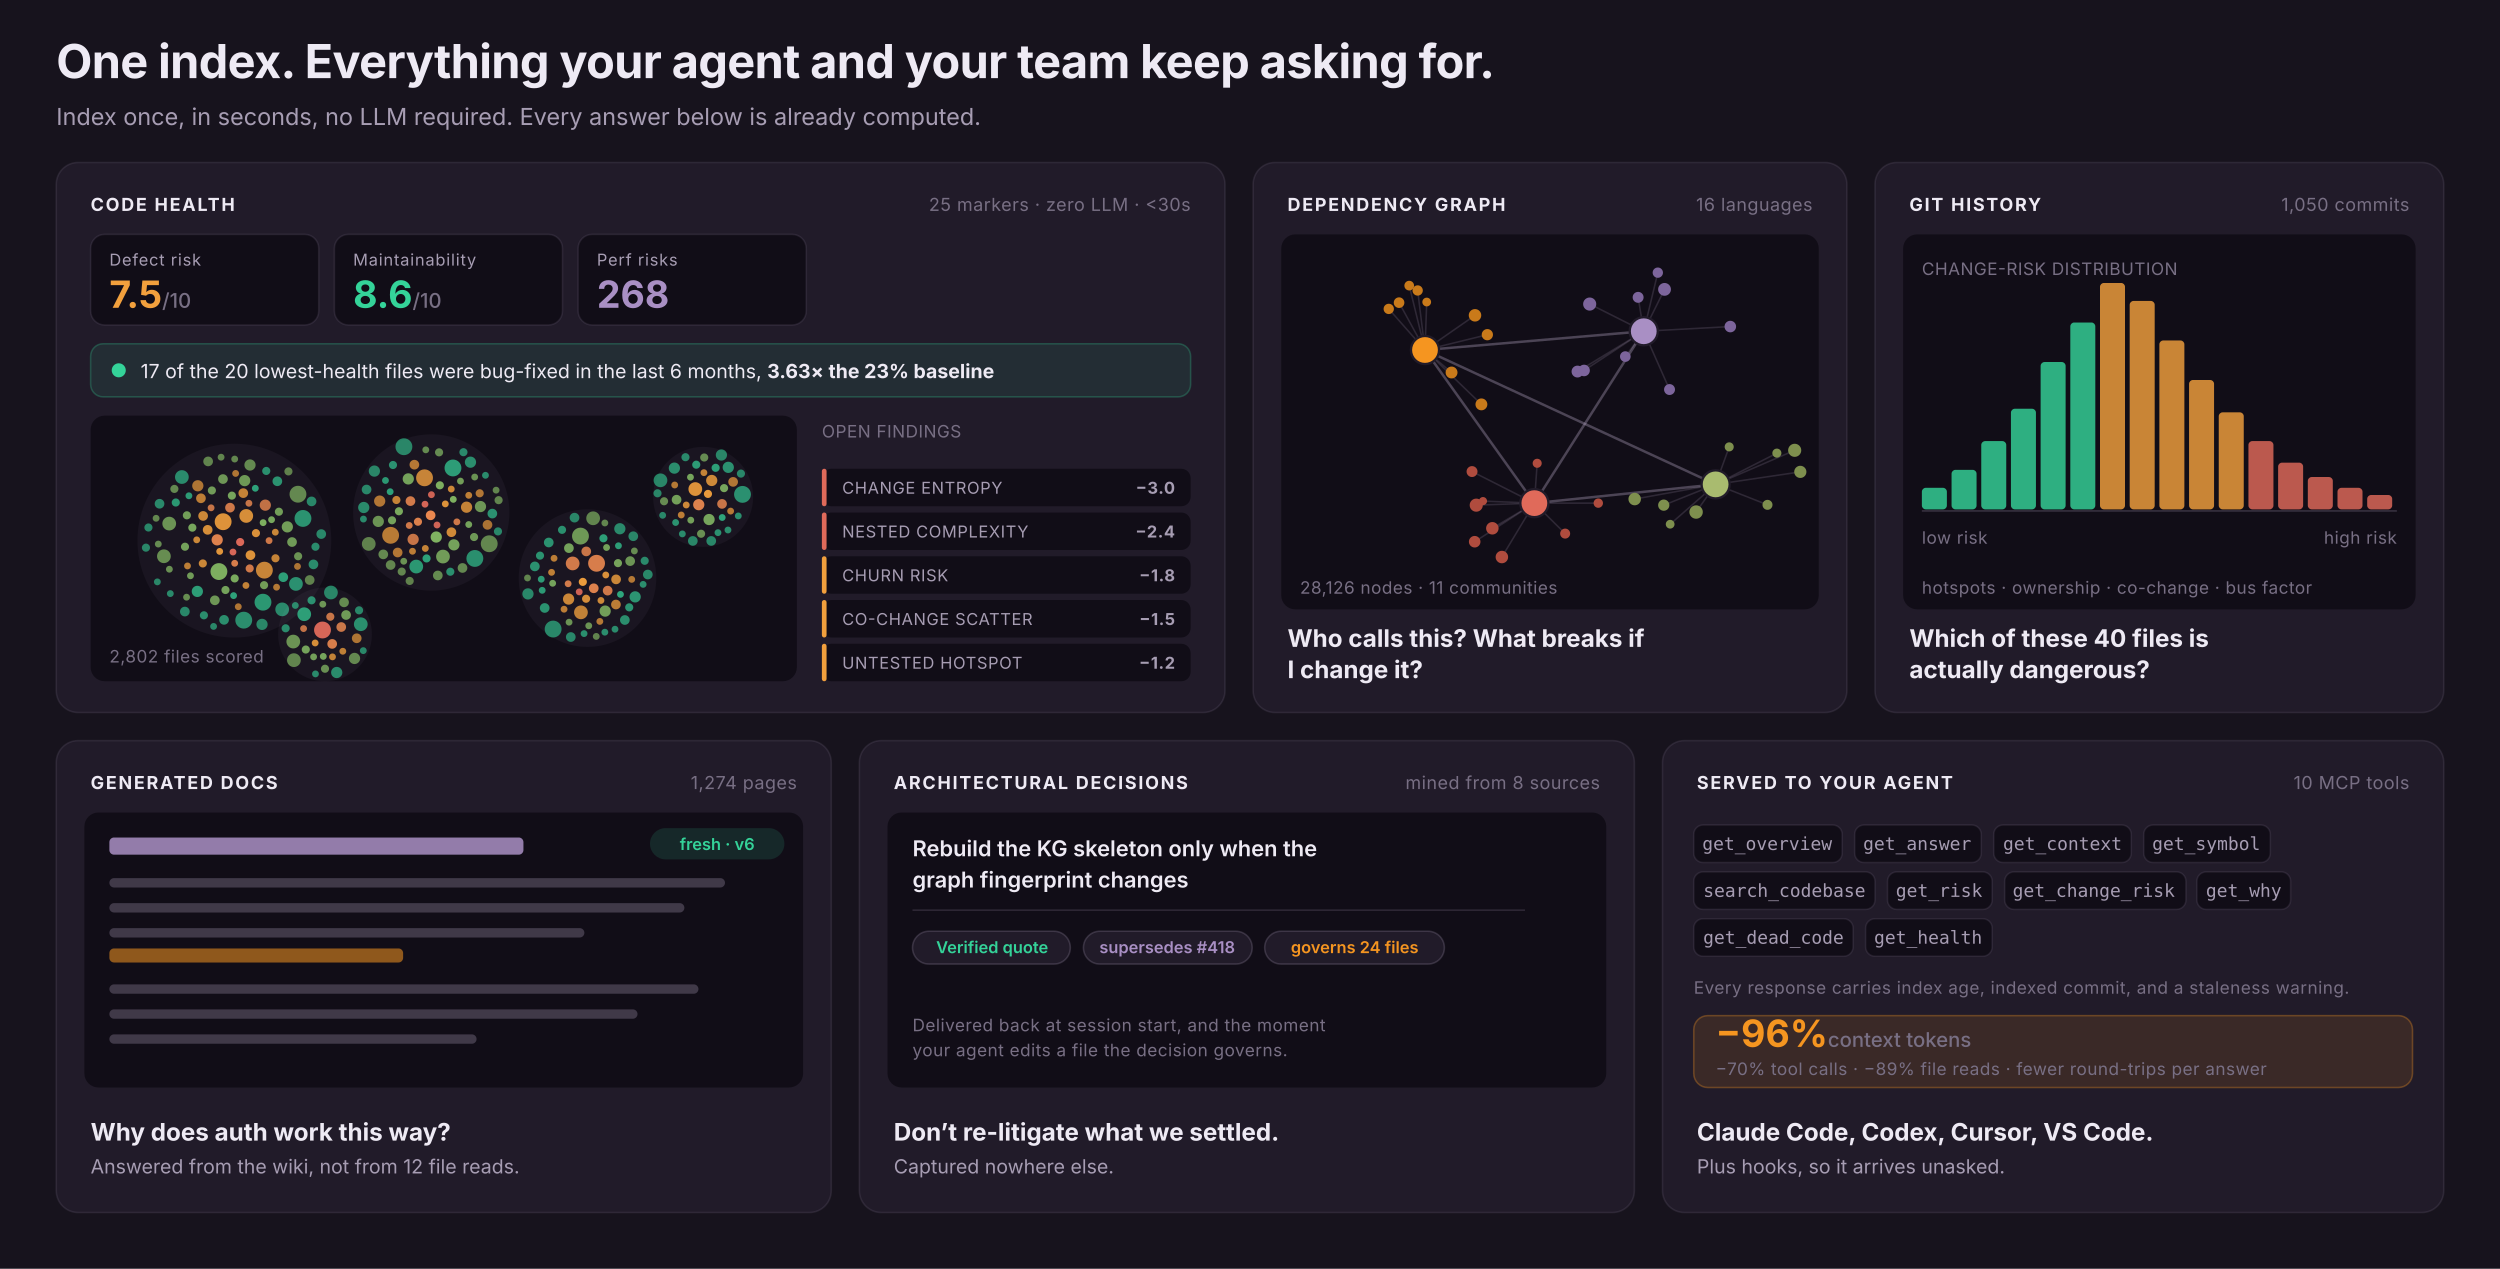
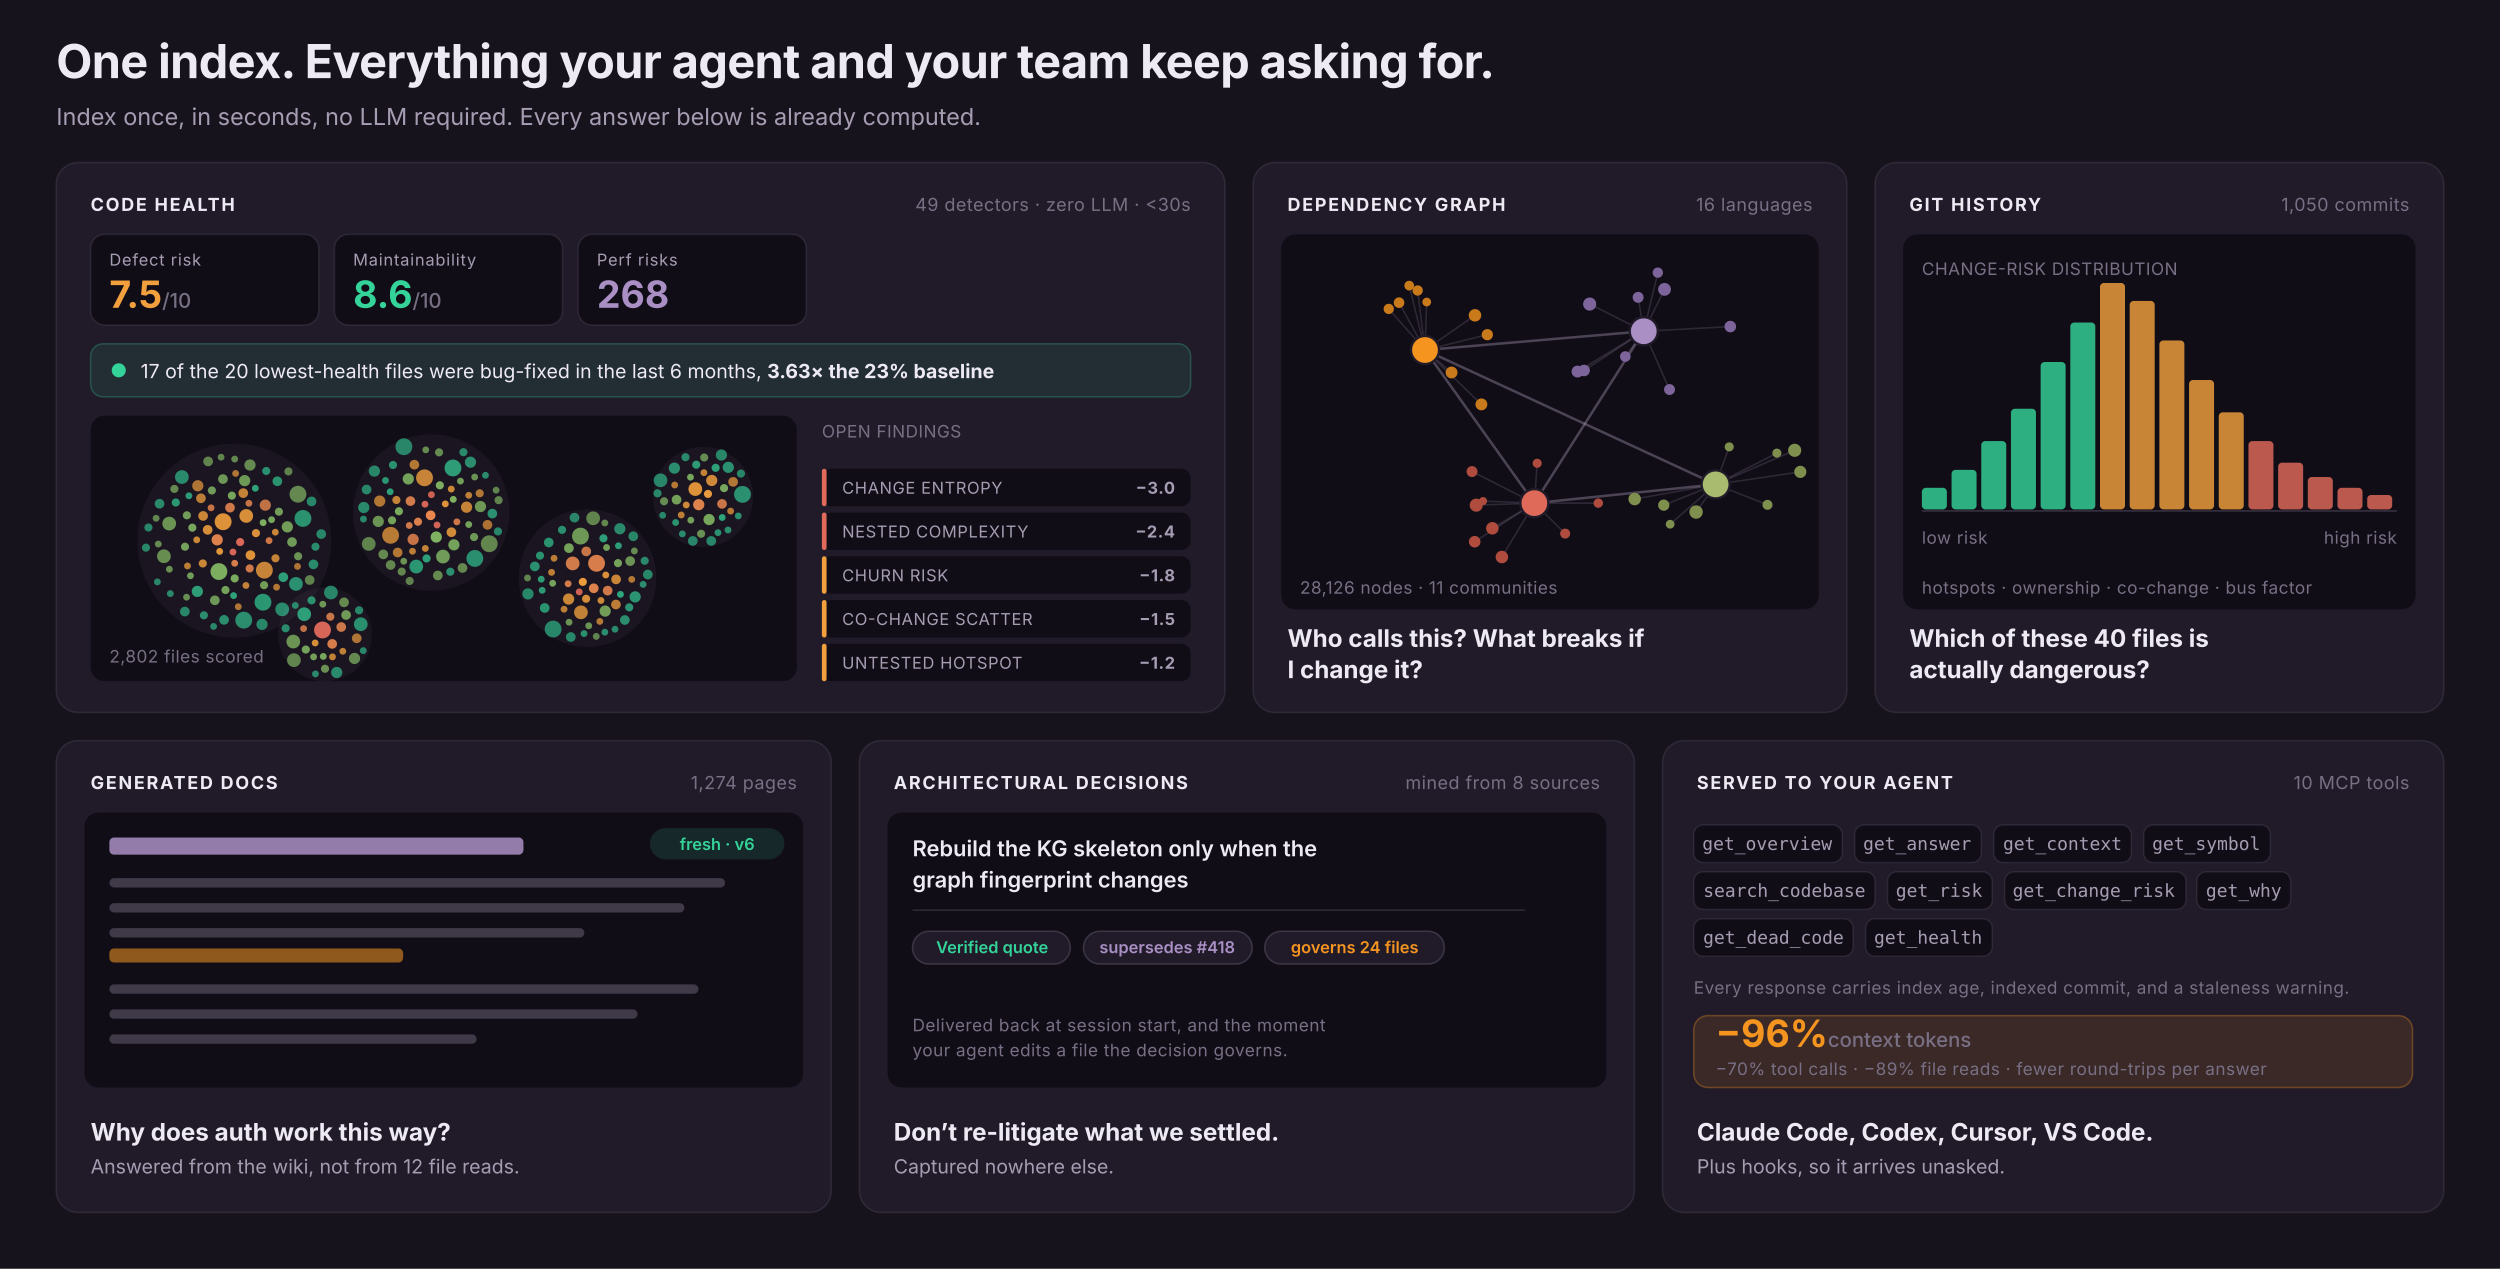
<svg xmlns="http://www.w3.org/2000/svg" width="1600" height="812" viewBox="0 0 1600 812" role="img" aria-label="repowise: one index producing code health, a dependency graph, git history, generated docs, architectural decisions, and ten MCP tools">
  <style>
  text { font-family: -apple-system, BlinkMacSystemFont, "Segoe UI", Inter, Helvetica, Arial, sans-serif; }
  .h1   { font-size: 30px; font-weight: 700; fill: #EEEAF4; letter-spacing: -.4px; }
  .sub  { font-size: 15px; fill: #A79DB3; }
  .lbl  { font-size: 11.5px; font-weight: 700; fill: #EEEAF4; letter-spacing: 1.1px; }
  .kick { font-size: 11.5px; fill: #786F84; letter-spacing: .3px; }
  .cap  { font-size: 11px; fill: #786F84; letter-spacing: .3px; }
  .out  { font-size: 15.5px; font-weight: 650; fill: #EEEAF4; }
  .outsub { font-size: 12.5px; fill: #A79DB3; }
  .chiplbl { font-size: 10.5px; fill: #A79DB3; letter-spacing: .5px; text-transform: uppercase; }
  .chipval { font-size: 24px; font-weight: 700; }
  .chipunit { font-size: 13px; font-weight: 500; fill: #786F84; }
  .trust { font-size: 12.5px; fill: #EEEAF4; }
  .find { font-size: 10.5px; fill: #A79DB3; letter-spacing: .4px; }
  .dec  { font-size: 14px; font-weight: 600; fill: #EEEAF4; }
  .pill { font-size: 10.5px; font-weight: 600; }
  .mono { font-size: 11.5px; fill: #A79DB3; font-family: ui-monospace, SFMono-Regular, "SF Mono", Menlo, Consolas, monospace; }
</style>
  <rect width="1600" height="812" fill="#17131D" />
  <text x="36" y="50" class="h1">One index. Everything your agent and your team keep asking for.</text>
  <text x="36" y="80" class="sub">Index once, in seconds, no LLM required. Every answer below is already computed.</text>
  <rect x="36" y="104" width="748" height="352" rx="14" fill="#211B29" stroke="rgba(213,197,232,.10)" stroke-width="1" />
  <text x="58" y="135" class="lbl">CODE HEALTH</text>
-   <text x="762" y="135" class="kick" text-anchor="end">25 markers · zero LLM · &lt;30s</text>
+   <text x="762" y="135" class="kick" text-anchor="end">49 detectors · zero LLM · &lt;30s</text>
  <rect x="58" y="150" width="146" height="58" rx="9" fill="#110D17" stroke="rgba(213,197,232,.10)" />
  <text x="70" y="170" class="chiplbl">Defect risk</text>
  <text x="70" y="197" class="chipval" fill="#F2A03D">7.5<tspan class="chipunit">/10</tspan>
  </text>
  <rect x="214" y="150" width="146" height="58" rx="9" fill="#110D17" stroke="rgba(213,197,232,.10)" />
  <text x="226" y="170" class="chiplbl">Maintainability</text>
  <text x="226" y="197" class="chipval" fill="#34D399">8.6<tspan class="chipunit">/10</tspan>
  </text>
  <rect x="370" y="150" width="146" height="58" rx="9" fill="#110D17" stroke="rgba(213,197,232,.10)" />
  <text x="382" y="170" class="chiplbl">Perf risks</text>
  <text x="382" y="197" class="chipval" fill="#A98FC4">268<tspan class="chipunit" />
  </text>
  <rect x="58" y="220" width="704" height="34" rx="8" fill="rgba(52,211,153,.10)" stroke="rgba(52,211,153,.26)" />
  <circle cx="76" cy="237" r="4.5" fill="#34D399" />
  <text x="90" y="242" class="trust">17 of the 20 lowest-health files were bug-fixed in the last 6 months, <tspan font-weight="700">3.63× the 23% baseline</tspan>
  </text>
  <rect x="58" y="266" width="452" height="170" rx="9" fill="#110D17" />
  <clipPath id="galaxy">
    <rect x="58" y="266" width="452" height="170" rx="9" />
  </clipPath>
  <g clip-path="url(#galaxy)">
    <circle cx="150" cy="346" r="62" fill="rgba(213,197,232,.05)" />
    <circle cx="140.1" cy="365.8" r="5.4" fill="#8FCB6B" opacity="0.84" />
    <circle cx="157.6" cy="330.2" r="4.4" fill="#F2A03D" opacity="0.87" />
    <circle cx="139.0" cy="345.5" r="3.6" fill="#EE8A50" opacity="0.92" />
    <circle cx="152.5" cy="388.3" r="2.2" fill="#F2A03D" opacity="0.69" />
    <circle cx="169.2" cy="364.9" r="5.4" fill="#F2A03D" opacity="0.80" />
    <circle cx="190.4" cy="362.5" r="2.2" fill="#F2A03D" opacity="0.68" />
    <circle cx="200.6" cy="361.2" r="3.1" fill="#34D399" opacity="0.62" />
    <circle cx="108.3" cy="335.1" r="4.4" fill="#8FCB6B" opacity="0.69" />
    <circle cx="168.3" cy="385.4" r="5.4" fill="#34D399" opacity="0.68" />
    <circle cx="189.4" cy="373.7" r="4.4" fill="#34D399" opacity="0.65" />
    <circle cx="156.6" cy="307.6" r="3.6" fill="#8FCB6B" opacity="0.72" />
    <circle cx="150.2" cy="370.2" r="2.6" fill="#8FCB6B" opacity="0.82" />
    <circle cx="137.5" cy="384.2" r="3.1" fill="#8FCB6B" opacity="0.71" />
    <circle cx="136.7" cy="400.9" r="2.2" fill="#34D399" opacity="0.59" />
    <circle cx="100.7" cy="372.4" r="2.2" fill="#34D399" opacity="0.59" />
    <circle cx="102.1" cy="322.4" r="3.1" fill="#34D399" opacity="0.61" />
    <circle cx="126.3" cy="378.5" r="3.6" fill="#34D399" opacity="0.71" />
    <circle cx="142.8" cy="333.9" r="5.4" fill="#F2A03D" opacity="0.90" />
    <circle cx="118.3" cy="391.4" r="3.1" fill="#34D399" opacity="0.60" />
    <circle cx="160.3" cy="355.3" r="3.1" fill="#F2A03D" opacity="0.90" />
    <circle cx="169.8" cy="323.3" r="3.6" fill="#EE8A50" opacity="0.78" />
    <circle cx="135.6" cy="313.9" r="2.6" fill="#8FCB6B" opacity="0.74" />
    <circle cx="201.9" cy="349.9" r="2.6" fill="#34D399" opacity="0.62" />
    <circle cx="186.9" cy="346.9" r="3.1" fill="#8FCB6B" opacity="0.73" />
    <circle cx="193.9" cy="331.8" r="5.4" fill="#34D399" opacity="0.66" />
    <circle cx="190.7" cy="316.3" r="5.4" fill="#8FCB6B" opacity="0.63" />
    <circle cx="121.9" cy="368.5" r="2.2" fill="#8FCB6B" opacity="0.74" />
    <circle cx="129.8" cy="360.6" r="2.6" fill="#F2A03D" opacity="0.82" />
    <circle cx="172.2" cy="346.0" r="2.2" fill="#EE8A50" opacity="0.84" />
    <circle cx="118.4" cy="349.9" r="2.6" fill="#8FCB6B" opacity="0.77" />
    <circle cx="119.4" cy="382.2" r="2.2" fill="#8FCB6B" opacity="0.66" />
    <circle cx="178.5" cy="327.5" r="2.6" fill="#8FCB6B" opacity="0.75" />
    <circle cx="111.6" cy="312.9" r="2.6" fill="#8FCB6B" opacity="0.63" />
    <circle cx="170.4" cy="301.4" r="2.6" fill="#34D399" opacity="0.64" />
    <circle cx="101.3" cy="348.2" r="2.2" fill="#8FCB6B" opacity="0.65" />
    <circle cx="205.6" cy="341.8" r="3.1" fill="#34D399" opacity="0.60" />
    <circle cx="181.3" cy="369.4" r="3.1" fill="#34D399" opacity="0.72" />
    <circle cx="160.0" cy="297.6" r="3.6" fill="#8FCB6B" opacity="0.64" />
    <circle cx="108.4" cy="364.3" r="2.2" fill="#8FCB6B" opacity="0.67" />
    <circle cx="159.8" cy="363.8" r="2.6" fill="#EE8A50" opacity="0.85" />
    <circle cx="104.9" cy="356.0" r="4.4" fill="#8FCB6B" opacity="0.66" />
    <circle cx="99.9" cy="331.7" r="2.2" fill="#8FCB6B" opacity="0.62" />
    <circle cx="130.0" cy="330.2" r="3.1" fill="#F2A03D" opacity="0.82" />
    <circle cx="133.2" cy="295.3" r="3.1" fill="#8FCB6B" opacity="0.61" />
    <circle cx="128.6" cy="318.9" r="3.1" fill="#F2A03D" opacity="0.75" />
    <circle cx="176.2" cy="340.6" r="2.2" fill="#F2A03D" opacity="0.81" />
    <circle cx="93.4" cy="350.5" r="2.6" fill="#34D399" opacity="0.59" />
    <circle cx="120.0" cy="362.2" r="2.2" fill="#F2A03D" opacity="0.75" />
    <circle cx="120.9" cy="317.3" r="2.2" fill="#34D399" opacity="0.70" />
    <circle cx="173.8" cy="332.6" r="2.2" fill="#8FCB6B" opacity="0.80" />
    <circle cx="177.5" cy="308.0" r="3.1" fill="#34D399" opacity="0.66" />
    <circle cx="149.1" cy="353.3" r="2.2" fill="#E06A5A" opacity="0.95" />
    <circle cx="143.4" cy="396.7" r="3.1" fill="#34D399" opacity="0.63" />
    <circle cx="126.6" cy="310.9" r="3.6" fill="#F2A03D" opacity="0.69" />
    <circle cx="147.2" cy="324.9" r="3.1" fill="#EE8A50" opacity="0.85" />
    <circle cx="148.4" cy="317.2" r="2.6" fill="#8FCB6B" opacity="0.79" />
    <circle cx="140.6" cy="352.9" r="2.2" fill="#F2A03D" opacity="0.92" />
    <circle cx="142.7" cy="306.6" r="3.1" fill="#8FCB6B" opacity="0.71" />
    <circle cx="150.8" cy="303.0" r="2.2" fill="#F2A03D" opacity="0.69" />
    <circle cx="183.9" cy="337.2" r="3.6" fill="#8FCB6B" opacity="0.75" />
    <circle cx="198.2" cy="371.2" r="3.1" fill="#8FCB6B" opacity="0.60" />
    <circle cx="167.7" cy="399.6" r="3.6" fill="#34D399" opacity="0.59" />
    <circle cx="95.0" cy="337.6" r="2.6" fill="#34D399" opacity="0.60" />
    <circle cx="150.2" cy="293.8" r="2.2" fill="#8FCB6B" opacity="0.62" />
    <circle cx="109.0" cy="379.9" r="2.2" fill="#34D399" opacity="0.61" />
    <circle cx="123.1" cy="337.7" r="2.6" fill="#8FCB6B" opacity="0.80" />
    <circle cx="159.3" cy="322.1" r="2.2" fill="#EE8A50" opacity="0.81" />
    <circle cx="157.4" cy="374.7" r="2.2" fill="#F2A03D" opacity="0.78" />
    <circle cx="184.6" cy="301.7" r="2.6" fill="#8FCB6B" opacity="0.59" />
    <circle cx="144.3" cy="377.6" r="2.6" fill="#8FCB6B" opacity="0.77" />
    <circle cx="130.5" cy="393.8" r="2.6" fill="#34D399" opacity="0.63" />
    <circle cx="163.8" cy="341.2" r="2.6" fill="#F2A03D" opacity="0.89" />
    <circle cx="177.0" cy="375.8" r="2.2" fill="#F2A03D" opacity="0.71" />
    <circle cx="150.2" cy="360.5" r="2.2" fill="#EE8A50" opacity="0.89" />
    <circle cx="155.7" cy="315.6" r="3.1" fill="#F2A03D" opacity="0.78" />
    <circle cx="180.6" cy="390.0" r="4.4" fill="#34D399" opacity="0.61" />
    <circle cx="176.3" cy="357.3" r="2.6" fill="#F2A03D" opacity="0.79" />
    <circle cx="156.0" cy="396.9" r="5.4" fill="#34D399" opacity="0.63" />
    <circle cx="153.7" cy="346.9" r="2.6" fill="#E06A5A" opacity="0.97" />
    <circle cx="135.1" cy="325.0" r="2.2" fill="#EE8A50" opacity="0.81" />
    <circle cx="119.6" cy="329.8" r="2.6" fill="#8FCB6B" opacity="0.75" />
    <circle cx="116.4" cy="305.3" r="4.4" fill="#34D399" opacity="0.62" />
    <circle cx="169.0" cy="374.5" r="2.6" fill="#8FCB6B" opacity="0.75" />
    <circle cx="141.5" cy="292.6" r="2.2" fill="#8FCB6B" opacity="0.61" />
    <circle cx="125.9" cy="345.5" r="2.2" fill="#F2A03D" opacity="0.82" />
    <circle cx="163.4" cy="312.5" r="2.2" fill="#34D399" opacity="0.74" />
    <circle cx="112.5" cy="321.6" r="2.6" fill="#34D399" opacity="0.68" />
    <circle cx="199.4" cy="320.9" r="3.1" fill="#34D399" opacity="0.60" />
    <circle cx="168.4" cy="334.5" r="2.2" fill="#8FCB6B" opacity="0.84" />
    <circle cx="132.9" cy="339.1" r="3.1" fill="#F2A03D" opacity="0.87" />
    <circle cx="190.8" cy="356.0" r="2.6" fill="#8FCB6B" opacity="0.69" />
    <circle cx="149.5" cy="381.2" r="2.2" fill="#34D399" opacity="0.74" />
    <circle cx="276" cy="328" r="50" fill="rgba(213,197,232,.05)" />
    <circle cx="250.0" cy="342.6" r="5.4" fill="#F2A03D" opacity="0.73" />
    <circle cx="262.7" cy="320.7" r="3.1" fill="#EE8A50" opacity="0.86" />
    <circle cx="307.0" cy="315.7" r="2.6" fill="#F2A03D" opacity="0.70" />
    <circle cx="303.9" cy="357.4" r="5.4" fill="#34D399" opacity="0.64" />
    <circle cx="251.5" cy="297.6" r="2.6" fill="#34D399" opacity="0.65" />
    <circle cx="250.0" cy="361.6" r="3.1" fill="#8FCB6B" opacity="0.62" />
    <circle cx="258.5" cy="285.9" r="5.4" fill="#34D399" opacity="0.59" />
    <circle cx="315.1" cy="328.7" r="3.1" fill="#34D399" opacity="0.65" />
    <circle cx="261.3" cy="306.5" r="3.6" fill="#8FCB6B" opacity="0.77" />
    <circle cx="290.5" cy="348.7" r="3.6" fill="#8FCB6B" opacity="0.77" />
    <circle cx="296.6" cy="289.4" r="2.6" fill="#34D399" opacity="0.61" />
    <circle cx="266.4" cy="362.6" r="4.4" fill="#34D399" opacity="0.68" />
    <circle cx="280.2" cy="368.3" r="3.1" fill="#8FCB6B" opacity="0.64" />
    <circle cx="283.5" cy="356.2" r="4.4" fill="#8FCB6B" opacity="0.74" />
    <circle cx="303.8" cy="305.3" r="2.2" fill="#8FCB6B" opacity="0.68" />
    <circle cx="313.1" cy="348.0" r="5.4" fill="#8FCB6B" opacity="0.62" />
    <circle cx="253.7" cy="320.0" r="2.6" fill="#F2A03D" opacity="0.79" />
    <circle cx="242.1" cy="333.7" r="3.6" fill="#8FCB6B" opacity="0.69" />
    <circle cx="265.2" cy="297.4" r="3.1" fill="#F2A03D" opacity="0.71" />
    <circle cx="272.0" cy="322.7" r="2.2" fill="#E06A5A" opacity="0.94" />
    <circle cx="300.0" cy="317.0" r="2.2" fill="#F2A03D" opacity="0.76" />
    <circle cx="232.6" cy="332.2" r="2.2" fill="#34D399" opacity="0.61" />
    <circle cx="261.9" cy="336.3" r="2.2" fill="#EE8A50" opacity="0.85" />
    <circle cx="234.6" cy="313.3" r="3.1" fill="#34D399" opacity="0.60" />
    <circle cx="264.4" cy="345.2" r="3.6" fill="#EE8A50" opacity="0.81" />
    <circle cx="300.0" cy="335.7" r="2.2" fill="#8FCB6B" opacity="0.77" />
    <circle cx="289.9" cy="299.5" r="5.4" fill="#34D399" opacity="0.71" />
    <circle cx="279.7" cy="336.0" r="2.2" fill="#E06A5A" opacity="0.92" />
    <circle cx="288.8" cy="313.0" r="2.2" fill="#F2A03D" opacity="0.82" />
    <circle cx="307.5" cy="324.2" r="3.6" fill="#8FCB6B" opacity="0.71" />
    <circle cx="303.4" cy="343.7" r="2.6" fill="#8FCB6B" opacity="0.72" />
    <circle cx="279.2" cy="343.7" r="3.6" fill="#8FCB6B" opacity="0.86" />
    <circle cx="271.7" cy="305.8" r="5.4" fill="#F2A03D" opacity="0.80" />
    <circle cx="285.0" cy="322.5" r="2.2" fill="#F2A03D" opacity="0.90" />
    <circle cx="239.6" cy="301.5" r="3.6" fill="#34D399" opacity="0.59" />
    <circle cx="245.3" cy="354.8" r="3.1" fill="#8FCB6B" opacity="0.63" />
    <circle cx="258.4" cy="359.2" r="2.2" fill="#8FCB6B" opacity="0.68" />
    <circle cx="298.6" cy="324.6" r="3.6" fill="#F2A03D" opacity="0.79" />
    <circle cx="275.6" cy="329.8" r="3.1" fill="#EE8A50" opacity="0.98" />
    <circle cx="243.0" cy="320.7" r="3.6" fill="#F2A03D" opacity="0.70" />
    <circle cx="288.2" cy="365.9" r="2.6" fill="#34D399" opacity="0.64" />
    <circle cx="255.3" cy="327.2" r="2.6" fill="#8FCB6B" opacity="0.81" />
    <circle cx="236.0" cy="348.1" r="4.4" fill="#8FCB6B" opacity="0.60" />
    <circle cx="317.5" cy="313.7" r="2.2" fill="#8FCB6B" opacity="0.61" />
    <circle cx="310.7" cy="304.2" r="2.2" fill="#34D399" opacity="0.62" />
    <circle cx="292.4" cy="334.0" r="2.2" fill="#EE8A50" opacity="0.84" />
    <circle cx="281.5" cy="310.6" r="2.6" fill="#8FCB6B" opacity="0.84" />
    <circle cx="273.0" cy="357.4" r="2.6" fill="#34D399" opacity="0.73" />
    <circle cx="281.0" cy="289.5" r="2.6" fill="#8FCB6B" opacity="0.65" />
    <circle cx="276.1" cy="316.6" r="2.2" fill="#E06A5A" opacity="0.90" />
    <circle cx="246.7" cy="307.5" r="2.2" fill="#34D399" opacity="0.68" />
    <circle cx="312.0" cy="335.9" r="3.1" fill="#F2A03D" opacity="0.67" />
    <circle cx="232.8" cy="324.8" r="3.6" fill="#34D399" opacity="0.61" />
    <circle cx="250.9" cy="333.0" r="2.6" fill="#8FCB6B" opacity="0.77" />
    <circle cx="290.1" cy="319.6" r="2.2" fill="#8FCB6B" opacity="0.85" />
    <circle cx="257.1" cy="365.8" r="2.6" fill="#8FCB6B" opacity="0.62" />
    <circle cx="249.7" cy="314.7" r="2.2" fill="#34D399" opacity="0.73" />
    <circle cx="318.7" cy="340.1" r="2.6" fill="#34D399" opacity="0.60" />
    <circle cx="272.5" cy="287.9" r="2.2" fill="#8FCB6B" opacity="0.64" />
    <circle cx="264.0" cy="352.8" r="2.2" fill="#F2A03D" opacity="0.75" />
    <circle cx="296.0" cy="363.5" r="3.1" fill="#8FCB6B" opacity="0.63" />
    <circle cx="267.5" cy="333.9" r="2.6" fill="#EE8A50" opacity="0.91" />
    <circle cx="301.1" cy="295.8" r="3.6" fill="#34D399" opacity="0.63" />
    <circle cx="319.1" cy="320.1" r="2.6" fill="#8FCB6B" opacity="0.61" />
    <circle cx="254.5" cy="353.6" r="3.1" fill="#F2A03D" opacity="0.70" />
    <circle cx="272.2" cy="351.0" r="2.2" fill="#F2A03D" opacity="0.79" />
    <circle cx="262.2" cy="371.8" r="2.6" fill="#8FCB6B" opacity="0.59" />
    <circle cx="294.7" cy="307.9" r="2.2" fill="#8FCB6B" opacity="0.75" />
    <circle cx="288.9" cy="340.6" r="3.1" fill="#F2A03D" opacity="0.84" />
    <circle cx="376" cy="370" r="44" fill="rgba(213,197,232,.05)" />
    <circle cx="403.3" cy="359.1" r="3.1" fill="#8FCB6B" opacity="0.70" />
    <circle cx="411.6" cy="374.0" r="2.2" fill="#34D399" opacity="0.63" />
    <circle cx="371.8" cy="391.9" r="4.4" fill="#F2A03D" opacity="0.77" />
    <circle cx="388.9" cy="378.0" r="3.1" fill="#EE8A50" opacity="0.85" />
    <circle cx="379.6" cy="331.7" r="4.4" fill="#8FCB6B" opacity="0.61" />
    <circle cx="354.0" cy="402.6" r="5.4" fill="#34D399" opacity="0.60" />
    <circle cx="387.3" cy="391.1" r="3.6" fill="#8FCB6B" opacity="0.75" />
    <circle cx="375.2" cy="352.9" r="3.1" fill="#EE8A50" opacity="0.82" />
    <circle cx="371.5" cy="343.1" r="5.4" fill="#8FCB6B" opacity="0.72" />
    <circle cx="402.7" cy="388.7" r="2.6" fill="#34D399" opacity="0.67" />
    <circle cx="381.8" cy="360.5" r="5.4" fill="#EE8A50" opacity="0.89" />
    <circle cx="384.6" cy="384.3" r="2.2" fill="#F2A03D" opacity="0.83" />
    <circle cx="396.7" cy="338.4" r="3.6" fill="#34D399" opacity="0.61" />
    <circle cx="375.1" cy="383.2" r="2.6" fill="#F2A03D" opacity="0.86" />
    <circle cx="346.4" cy="370.7" r="2.2" fill="#34D399" opacity="0.70" />
    <circle cx="376.8" cy="400.5" r="2.2" fill="#8FCB6B" opacity="0.69" />
    <circle cx="363.9" cy="383.4" r="3.6" fill="#F2A03D" opacity="0.82" />
    <circle cx="395.8" cy="349.3" r="2.2" fill="#34D399" opacity="0.71" />
    <circle cx="345.6" cy="355.6" r="2.6" fill="#34D399" opacity="0.66" />
    <circle cx="393.6" cy="402.7" r="2.2" fill="#34D399" opacity="0.62" />
    <circle cx="366.5" cy="360.6" r="4.4" fill="#EE8A50" opacity="0.86" />
    <circle cx="397.1" cy="380.4" r="2.2" fill="#34D399" opacity="0.76" />
    <circle cx="351.2" cy="347.2" r="3.1" fill="#34D399" opacity="0.66" />
    <circle cx="386.2" cy="344.5" r="2.6" fill="#34D399" opacity="0.72" />
    <circle cx="353.0" cy="366.3" r="2.2" fill="#F2A03D" opacity="0.76" />
    <circle cx="359.7" cy="339.1" r="2.6" fill="#34D399" opacity="0.64" />
    <circle cx="404.3" cy="370.8" r="2.2" fill="#F2A03D" opacity="0.71" />
    <circle cx="405.3" cy="343.2" r="3.1" fill="#34D399" opacity="0.59" />
    <circle cx="373.0" cy="372.4" r="2.6" fill="#F2A03D" opacity="0.96" />
    <circle cx="406.5" cy="382.0" r="3.6" fill="#34D399" opacity="0.67" />
    <circle cx="394.2" cy="386.9" r="3.1" fill="#F2A03D" opacity="0.75" />
    <circle cx="337.9" cy="380.1" r="3.6" fill="#34D399" opacity="0.60" />
    <circle cx="412.6" cy="358.9" r="2.6" fill="#34D399" opacity="0.61" />
    <circle cx="387.1" cy="404.6" r="2.2" fill="#34D399" opacity="0.63" />
    <circle cx="348.6" cy="389.1" r="3.1" fill="#34D399" opacity="0.66" />
    <circle cx="395.5" cy="360.4" r="2.6" fill="#8FCB6B" opacity="0.78" />
    <circle cx="337.6" cy="369.9" r="2.2" fill="#8FCB6B" opacity="0.61" />
    <circle cx="388.2" cy="350.4" r="2.2" fill="#8FCB6B" opacity="0.76" />
    <circle cx="365.3" cy="407.7" r="3.1" fill="#34D399" opacity="0.60" />
    <circle cx="381.6" cy="407.3" r="2.2" fill="#8FCB6B" opacity="0.61" />
    <circle cx="363.6" cy="373.6" r="2.2" fill="#EE8A50" opacity="0.87" />
    <circle cx="414.6" cy="367.7" r="3.1" fill="#34D399" opacity="0.60" />
    <circle cx="354.6" cy="357.3" r="2.2" fill="#F2A03D" opacity="0.75" />
    <circle cx="387.7" cy="368.0" r="2.2" fill="#F2A03D" opacity="0.88" />
    <circle cx="394.3" cy="370.8" r="3.1" fill="#F2A03D" opacity="0.81" />
    <circle cx="406.0" cy="352.6" r="2.2" fill="#8FCB6B" opacity="0.65" />
    <circle cx="399.9" cy="396.8" r="3.1" fill="#34D399" opacity="0.63" />
    <circle cx="380.0" cy="376.5" r="3.1" fill="#EE8A50" opacity="0.92" />
    <circle cx="370.7" cy="378.8" r="2.2" fill="#E06A5A" opacity="0.90" />
    <circle cx="364.1" cy="350.8" r="3.1" fill="#8FCB6B" opacity="0.77" />
    <circle cx="342.3" cy="362.5" r="3.1" fill="#34D399" opacity="0.65" />
    <circle cx="387.1" cy="334.7" r="2.2" fill="#8FCB6B" opacity="0.62" />
    <circle cx="367.7" cy="331.3" r="3.1" fill="#34D399" opacity="0.59" />
    <circle cx="353.7" cy="373.3" r="2.2" fill="#8FCB6B" opacity="0.77" />
    <circle cx="347.0" cy="377.8" r="2.2" fill="#34D399" opacity="0.69" />
    <circle cx="361.0" cy="389.9" r="2.2" fill="#F2A03D" opacity="0.75" />
    <circle cx="383.9" cy="397.7" r="2.2" fill="#F2A03D" opacity="0.71" />
    <circle cx="364.2" cy="398.2" r="2.2" fill="#8FCB6B" opacity="0.69" />
    <circle cx="373.8" cy="405.5" r="2.2" fill="#34D399" opacity="0.64" />
    <circle cx="450" cy="318" r="32" fill="rgba(213,197,232,.05)" />
    <circle cx="472.5" cy="330.2" r="2.2" fill="#34D399" opacity="0.64" />
    <circle cx="463.4" cy="312.4" r="2.6" fill="#8FCB6B" opacity="0.80" />
    <circle cx="424.1" cy="329.8" r="2.2" fill="#34D399" opacity="0.60" />
    <circle cx="439.2" cy="323.2" r="2.2" fill="#F2A03D" opacity="0.83" />
    <circle cx="475.2" cy="316.4" r="5.4" fill="#34D399" opacity="0.65" />
    <circle cx="445.0" cy="313.0" r="4.4" fill="#F2A03D" opacity="0.90" />
    <circle cx="445.6" cy="297.4" r="2.6" fill="#34D399" opacity="0.70" />
    <circle cx="453.8" cy="332.5" r="3.6" fill="#8FCB6B" opacity="0.79" />
    <circle cx="447.2" cy="323.0" r="3.6" fill="#EE8A50" opacity="0.92" />
    <circle cx="462.1" cy="322.5" r="3.1" fill="#EE8A50" opacity="0.82" />
    <circle cx="431.8" cy="310.4" r="2.2" fill="#F2A03D" opacity="0.72" />
    <circle cx="458.0" cy="299.4" r="2.6" fill="#34D399" opacity="0.72" />
    <circle cx="455.2" cy="346.2" r="3.1" fill="#34D399" opacity="0.60" />
    <circle cx="455.5" cy="307.5" r="3.6" fill="#F2A03D" opacity="0.83" />
    <circle cx="441.9" cy="305.4" r="2.2" fill="#8FCB6B" opacity="0.79" />
    <circle cx="432.4" cy="334.4" r="2.2" fill="#34D399" opacity="0.66" />
    <circle cx="433.0" cy="319.8" r="3.1" fill="#8FCB6B" opacity="0.76" />
    <circle cx="422.7" cy="307.4" r="4.4" fill="#34D399" opacity="0.59" />
    <circle cx="425.0" cy="320.8" r="2.6" fill="#8FCB6B" opacity="0.65" />
    <circle cx="466.1" cy="299.1" r="3.6" fill="#34D399" opacity="0.65" />
    <circle cx="450.7" cy="292.8" r="2.6" fill="#8FCB6B" opacity="0.65" />
    <circle cx="436.7" cy="341.7" r="2.2" fill="#34D399" opacity="0.62" />
    <circle cx="436.0" cy="329.6" r="2.2" fill="#F2A03D" opacity="0.75" />
    <circle cx="453.1" cy="316.1" r="2.6" fill="#F2A03D" opacity="0.95" />
    <circle cx="431.6" cy="299.6" r="3.6" fill="#34D399" opacity="0.63" />
    <circle cx="442.1" cy="332.9" r="2.2" fill="#8FCB6B" opacity="0.76" />
    <circle cx="448.7" cy="341.6" r="2.6" fill="#8FCB6B" opacity="0.67" />
    <circle cx="465.9" cy="339.2" r="2.2" fill="#34D399" opacity="0.63" />
    <circle cx="462.2" cy="331.2" r="2.2" fill="#34D399" opacity="0.75" />
    <circle cx="474.2" cy="303.1" r="2.6" fill="#34D399" opacity="0.60" />
    <circle cx="450.5" cy="302.5" r="2.2" fill="#F2A03D" opacity="0.78" />
    <circle cx="443.4" cy="346.2" r="3.1" fill="#34D399" opacity="0.59" />
    <circle cx="438.7" cy="292.6" r="2.6" fill="#34D399" opacity="0.61" />
    <circle cx="467.6" cy="327.1" r="2.2" fill="#F2A03D" opacity="0.72" />
    <circle cx="461.7" cy="291.2" r="3.6" fill="#34D399" opacity="0.59" />
    <circle cx="459.5" cy="340.9" r="2.2" fill="#34D399" opacity="0.65" />
    <circle cx="420.8" cy="315.7" r="2.6" fill="#34D399" opacity="0.59" />
    <circle cx="469.2" cy="308.4" r="3.1" fill="#F2A03D" opacity="0.70" />
    <circle cx="208" cy="406" r="30" fill="rgba(213,197,232,.05)" />
    <circle cx="215.5" cy="430.4" r="3.6" fill="#34D399" opacity="0.62" />
    <circle cx="194.3" cy="402.3" r="2.2" fill="#EE8A50" opacity="0.79" />
    <circle cx="230.9" cy="399.5" r="4.4" fill="#34D399" opacity="0.64" />
    <circle cx="206.4" cy="403.2" r="5.4" fill="#E06A5A" opacity="0.95" />
    <circle cx="226.9" cy="421.4" r="3.6" fill="#8FCB6B" opacity="0.63" />
    <circle cx="220.2" cy="385.5" r="3.1" fill="#8FCB6B" opacity="0.64" />
    <circle cx="194.7" cy="393.1" r="4.4" fill="#34D399" opacity="0.72" />
    <circle cx="187.7" cy="410.6" r="4.4" fill="#8FCB6B" opacity="0.69" />
    <circle cx="201.9" cy="431.3" r="2.2" fill="#34D399" opacity="0.61" />
    <circle cx="188.1" cy="422.5" r="4.4" fill="#8FCB6B" opacity="0.61" />
    <circle cx="219.4" cy="416.8" r="2.2" fill="#F2A03D" opacity="0.76" />
    <circle cx="200.7" cy="420.4" r="2.2" fill="#8FCB6B" opacity="0.76" />
    <circle cx="212.8" cy="420.4" r="2.2" fill="#F2A03D" opacity="0.77" />
    <circle cx="201.7" cy="411.5" r="2.2" fill="#F2A03D" opacity="0.87" />
    <circle cx="218.4" cy="401.3" r="3.1" fill="#EE8A50" opacity="0.83" />
    <circle cx="206.6" cy="386.7" r="2.2" fill="#8FCB6B" opacity="0.71" />
    <circle cx="211.4" cy="394.7" r="2.6" fill="#EE8A50" opacity="0.82" />
    <circle cx="182.8" cy="402.1" r="2.6" fill="#34D399" opacity="0.62" />
    <circle cx="212.6" cy="412.1" r="3.1" fill="#EE8A50" opacity="0.89" />
    <circle cx="232.5" cy="416.4" r="2.2" fill="#34D399" opacity="0.60" />
    <circle cx="221.5" cy="393.6" r="3.1" fill="#8FCB6B" opacity="0.73" />
    <circle cx="199.4" cy="384.2" r="2.6" fill="#34D399" opacity="0.65" />
    <circle cx="208.0" cy="428.0" r="2.6" fill="#8FCB6B" opacity="0.67" />
    <circle cx="211.8" cy="379.2" r="4.4" fill="#34D399" opacity="0.59" />
    <circle cx="206.9" cy="420.1" r="2.2" fill="#8FCB6B" opacity="0.79" />
    <circle cx="229.8" cy="390.6" r="2.6" fill="#34D399" opacity="0.60" />
    <circle cx="195.7" cy="415.7" r="2.6" fill="#8FCB6B" opacity="0.77" />
    <circle cx="228.3" cy="408.5" r="3.1" fill="#F2A03D" opacity="0.69" />
    <circle cx="189.0" cy="387.5" r="2.2" fill="#34D399" opacity="0.60" />
  </g>
  <text x="70" y="424" class="cap">2,802 files scored</text>
  <text x="526" y="280" class="cap">OPEN FINDINGS</text>
  <rect x="526" y="300" width="236" height="24" rx="6" fill="#110D17" />
  <rect x="526" y="300" width="3" height="24" rx="1.5" fill="#E06A5A" />
  <text x="539" y="316" class="find">CHANGE ENTROPY</text>
  <text x="752" y="316" class="find" fill="#E06A5A" text-anchor="end" font-weight="700">−3.0</text>
  <rect x="526" y="328" width="236" height="24" rx="6" fill="#110D17" />
  <rect x="526" y="328" width="3" height="24" rx="1.5" fill="#E06A5A" />
  <text x="539" y="344" class="find">NESTED COMPLEXITY</text>
  <text x="752" y="344" class="find" fill="#E06A5A" text-anchor="end" font-weight="700">−2.4</text>
  <rect x="526" y="356" width="236" height="24" rx="6" fill="#110D17" />
  <rect x="526" y="356" width="3" height="24" rx="1.5" fill="#F2A03D" />
  <text x="539" y="372" class="find">CHURN RISK</text>
  <text x="752" y="372" class="find" fill="#F2A03D" text-anchor="end" font-weight="700">−1.8</text>
  <rect x="526" y="384" width="236" height="24" rx="6" fill="#110D17" />
  <rect x="526" y="384" width="3" height="24" rx="1.5" fill="#F2A03D" />
  <text x="539" y="400" class="find">CO-CHANGE SCATTER</text>
  <text x="752" y="400" class="find" fill="#F2A03D" text-anchor="end" font-weight="700">−1.5</text>
  <rect x="526" y="412" width="236" height="24" rx="6" fill="#110D17" />
  <rect x="526" y="412" width="3" height="24" rx="1.5" fill="#F2A03D" />
  <text x="539" y="428" class="find">UNTESTED HOTSPOT</text>
  <text x="752" y="428" class="find" fill="#F2A03D" text-anchor="end" font-weight="700">−1.2</text>
  <rect x="802" y="104" width="380" height="352" rx="14" fill="#211B29" stroke="rgba(213,197,232,.10)" stroke-width="1" />
  <text x="824" y="135" class="lbl">DEPENDENCY GRAPH</text>
  <text x="1160" y="135" class="kick" text-anchor="end">16 languages</text>
  <rect x="820" y="150" width="344" height="240" rx="9" fill="#110D17" />
  <clipPath id="gclip">
    <rect x="820" y="150" width="344" height="240" rx="9" />
  </clipPath>
  <g clip-path="url(#gclip)">
    <line x1="944.0" y1="201.8" x2="912" y2="224" stroke="rgba(213,197,232,.15)" stroke-width="1" />
    <line x1="907.3" y1="185.9" x2="912" y2="224" stroke="rgba(213,197,232,.15)" stroke-width="1" />
    <line x1="913.1" y1="193.3" x2="912" y2="224" stroke="rgba(213,197,232,.15)" stroke-width="1" />
    <line x1="948.1" y1="258.8" x2="912" y2="224" stroke="rgba(213,197,232,.15)" stroke-width="1" />
    <line x1="901.9" y1="182.8" x2="912" y2="224" stroke="rgba(213,197,232,.15)" stroke-width="1" />
    <line x1="895.4" y1="193.7" x2="912" y2="224" stroke="rgba(213,197,232,.15)" stroke-width="1" />
    <line x1="888.8" y1="197.7" x2="912" y2="224" stroke="rgba(213,197,232,.15)" stroke-width="1" />
    <line x1="929.0" y1="238.4" x2="912" y2="224" stroke="rgba(213,197,232,.15)" stroke-width="1" />
    <line x1="951.9" y1="214.2" x2="912" y2="224" stroke="rgba(213,197,232,.15)" stroke-width="1" />
    <line x1="1040.2" y1="228.2" x2="1052" y2="212" stroke="rgba(213,197,232,.15)" stroke-width="1" />
    <line x1="1048.4" y1="190.3" x2="1052" y2="212" stroke="rgba(213,197,232,.15)" stroke-width="1" />
    <line x1="1068.5" y1="249.3" x2="1052" y2="212" stroke="rgba(213,197,232,.15)" stroke-width="1" />
    <line x1="1013.8" y1="237.1" x2="1052" y2="212" stroke="rgba(213,197,232,.15)" stroke-width="1" />
    <line x1="1009.6" y1="237.8" x2="1052" y2="212" stroke="rgba(213,197,232,.15)" stroke-width="1" />
    <line x1="1065.3" y1="185.2" x2="1052" y2="212" stroke="rgba(213,197,232,.15)" stroke-width="1" />
    <line x1="1017.4" y1="194.6" x2="1052" y2="212" stroke="rgba(213,197,232,.15)" stroke-width="1" />
    <line x1="1107.4" y1="209.0" x2="1052" y2="212" stroke="rgba(213,197,232,.15)" stroke-width="1" />
    <line x1="1061.0" y1="174.5" x2="1052" y2="212" stroke="rgba(213,197,232,.15)" stroke-width="1" />
    <line x1="944.8" y1="323.3" x2="982" y2="322" stroke="rgba(213,197,232,.15)" stroke-width="1" />
    <line x1="955.1" y1="338.1" x2="982" y2="322" stroke="rgba(213,197,232,.15)" stroke-width="1" />
    <line x1="1001.7" y1="341.5" x2="982" y2="322" stroke="rgba(213,197,232,.15)" stroke-width="1" />
    <line x1="1022.9" y1="322.0" x2="982" y2="322" stroke="rgba(213,197,232,.15)" stroke-width="1" />
    <line x1="961.2" y1="356.5" x2="982" y2="322" stroke="rgba(213,197,232,.15)" stroke-width="1" />
    <line x1="942.1" y1="301.8" x2="982" y2="322" stroke="rgba(213,197,232,.15)" stroke-width="1" />
    <line x1="943.8" y1="346.7" x2="982" y2="322" stroke="rgba(213,197,232,.15)" stroke-width="1" />
    <line x1="983.8" y1="296.5" x2="982" y2="322" stroke="rgba(213,197,232,.15)" stroke-width="1" />
    <line x1="949.1" y1="320.7" x2="982" y2="322" stroke="rgba(213,197,232,.15)" stroke-width="1" />
    <line x1="1131.2" y1="323.1" x2="1098" y2="310" stroke="rgba(213,197,232,.15)" stroke-width="1" />
    <line x1="1085.5" y1="327.7" x2="1098" y2="310" stroke="rgba(213,197,232,.15)" stroke-width="1" />
    <line x1="1106.7" y1="286.0" x2="1098" y2="310" stroke="rgba(213,197,232,.15)" stroke-width="1" />
    <line x1="1152.2" y1="302.0" x2="1098" y2="310" stroke="rgba(213,197,232,.15)" stroke-width="1" />
    <line x1="1068.9" y1="335.5" x2="1098" y2="310" stroke="rgba(213,197,232,.15)" stroke-width="1" />
    <line x1="1148.6" y1="288.2" x2="1098" y2="310" stroke="rgba(213,197,232,.15)" stroke-width="1" />
    <line x1="1064.8" y1="323.3" x2="1098" y2="310" stroke="rgba(213,197,232,.15)" stroke-width="1" />
    <line x1="1046.2" y1="319.4" x2="1098" y2="310" stroke="rgba(213,197,232,.15)" stroke-width="1" />
    <line x1="1137.2" y1="290.0" x2="1098" y2="310" stroke="rgba(213,197,232,.15)" stroke-width="1" />
    <line x1="912" y1="224" x2="1052" y2="212" stroke="rgba(213,197,232,.30)" stroke-width="1.6" />
    <line x1="912" y1="224" x2="982" y2="322" stroke="rgba(213,197,232,.30)" stroke-width="1.6" />
    <line x1="912" y1="224" x2="1098" y2="310" stroke="rgba(213,197,232,.30)" stroke-width="1.6" />
    <line x1="1052" y1="212" x2="982" y2="322" stroke="rgba(213,197,232,.30)" stroke-width="1.6" />
    <line x1="982" y1="322" x2="1098" y2="310" stroke="rgba(213,197,232,.30)" stroke-width="1.6" />
    <circle cx="912.0" cy="224.0" r="9.0" fill="#F59520" stroke="#211B29" stroke-width="1.5" />
    <circle cx="944.0" cy="201.8" r="4.0" fill="#C97A1A" />
    <circle cx="907.3" cy="185.9" r="3.3" fill="#C97A1A" />
    <circle cx="913.1" cy="193.3" r="2.8" fill="#C97A1A" />
    <circle cx="948.1" cy="258.8" r="3.8" fill="#C97A1A" />
    <circle cx="901.9" cy="182.8" r="3.1" fill="#C97A1A" />
    <circle cx="895.4" cy="193.7" r="3.4" fill="#C97A1A" />
    <circle cx="888.8" cy="197.7" r="3.3" fill="#C97A1A" />
    <circle cx="929.0" cy="238.4" r="3.8" fill="#C97A1A" />
    <circle cx="951.9" cy="214.2" r="3.6" fill="#C97A1A" />
    <circle cx="1052.0" cy="212.0" r="9.0" fill="#A98FC4" stroke="#211B29" stroke-width="1.5" />
    <circle cx="1040.2" cy="228.2" r="3.4" fill="#7D659C" />
    <circle cx="1048.4" cy="190.3" r="3.5" fill="#7D659C" />
    <circle cx="1068.5" cy="249.3" r="3.5" fill="#7D659C" />
    <circle cx="1013.8" cy="237.1" r="3.7" fill="#7D659C" />
    <circle cx="1009.6" cy="237.8" r="3.8" fill="#7D659C" />
    <circle cx="1065.3" cy="185.2" r="4.1" fill="#7D659C" />
    <circle cx="1017.4" cy="194.6" r="4.2" fill="#7D659C" />
    <circle cx="1107.4" cy="209.0" r="3.7" fill="#7D659C" />
    <circle cx="1061.0" cy="174.5" r="3.3" fill="#7D659C" />
    <circle cx="982.0" cy="322.0" r="9.0" fill="#E06A5A" stroke="#211B29" stroke-width="1.5" />
    <circle cx="944.8" cy="323.3" r="4.2" fill="#B04C3E" />
    <circle cx="955.1" cy="338.1" r="4.0" fill="#B04C3E" />
    <circle cx="1001.7" cy="341.5" r="3.2" fill="#B04C3E" />
    <circle cx="1022.9" cy="322.0" r="3.0" fill="#B04C3E" />
    <circle cx="961.2" cy="356.5" r="4.0" fill="#B04C3E" />
    <circle cx="942.1" cy="301.8" r="3.5" fill="#B04C3E" />
    <circle cx="943.8" cy="346.7" r="3.7" fill="#B04C3E" />
    <circle cx="983.8" cy="296.5" r="2.9" fill="#B04C3E" />
    <circle cx="949.1" cy="320.7" r="2.6" fill="#B04C3E" />
    <circle cx="1098.0" cy="310.0" r="9.0" fill="#A9BB6F" stroke="#211B29" stroke-width="1.5" />
    <circle cx="1131.2" cy="323.1" r="3.2" fill="#7E8F4E" />
    <circle cx="1085.5" cy="327.7" r="4.3" fill="#7E8F4E" />
    <circle cx="1106.7" cy="286.0" r="2.9" fill="#7E8F4E" />
    <circle cx="1152.2" cy="302.0" r="3.9" fill="#7E8F4E" />
    <circle cx="1068.9" cy="335.5" r="2.8" fill="#7E8F4E" />
    <circle cx="1148.6" cy="288.2" r="4.2" fill="#7E8F4E" />
    <circle cx="1064.8" cy="323.3" r="3.6" fill="#7E8F4E" />
    <circle cx="1046.2" cy="319.4" r="4.0" fill="#7E8F4E" />
    <circle cx="1137.2" cy="290.0" r="2.9" fill="#7E8F4E" />
  </g>
  <text x="832" y="380" class="cap">28,126 nodes · 11 communities</text>
  <text x="824" y="414" class="out">Who calls this? What breaks if</text>
  <text x="824" y="434" class="out">I change it?</text>
  <rect x="1200" y="104" width="364" height="352" rx="14" fill="#211B29" stroke="rgba(213,197,232,.10)" stroke-width="1" />
  <text x="1222" y="135" class="lbl">GIT HISTORY</text>
  <text x="1542" y="135" class="kick" text-anchor="end">1,050 commits</text>
  <rect x="1218" y="150" width="328" height="240" rx="9" fill="#110D17" />
  <rect x="1230.0" y="312.2" width="16.0" height="13.8" rx="2.5" fill="#34D399" opacity="0.82" />
  <rect x="1249.0" y="300.7" width="16.0" height="25.3" rx="2.5" fill="#34D399" opacity="0.82" />
  <rect x="1268.0" y="282.3" width="16.0" height="43.7" rx="2.5" fill="#34D399" opacity="0.82" />
  <rect x="1287.0" y="261.6" width="16.0" height="64.4" rx="2.5" fill="#34D399" opacity="0.82" />
  <rect x="1306.0" y="231.7" width="16.0" height="94.3" rx="2.5" fill="#34D399" opacity="0.82" />
  <rect x="1325.0" y="206.4" width="16.0" height="119.6" rx="2.5" fill="#34D399" opacity="0.82" />
  <rect x="1344.0" y="181.1" width="16.0" height="144.9" rx="2.5" fill="#F2A03D" opacity="0.82" />
  <rect x="1363.0" y="192.6" width="16.0" height="133.4" rx="2.5" fill="#F2A03D" opacity="0.82" />
  <rect x="1382.0" y="217.9" width="16.0" height="108.1" rx="2.5" fill="#F2A03D" opacity="0.82" />
  <rect x="1401.0" y="243.2" width="16.0" height="82.8" rx="2.5" fill="#F2A03D" opacity="0.82" />
  <rect x="1420.0" y="263.9" width="16.0" height="62.1" rx="2.5" fill="#F2A03D" opacity="0.82" />
  <rect x="1439.0" y="282.3" width="16.0" height="43.7" rx="2.5" fill="#E06A5A" opacity="0.82" />
  <rect x="1458.0" y="296.1" width="16.0" height="29.9" rx="2.5" fill="#E06A5A" opacity="0.82" />
  <rect x="1477.0" y="305.3" width="16.0" height="20.7" rx="2.5" fill="#E06A5A" opacity="0.82" />
  <rect x="1496.0" y="312.2" width="16.0" height="13.8" rx="2.5" fill="#E06A5A" opacity="0.82" />
  <rect x="1515.0" y="316.8" width="16.0" height="9.2" rx="2.5" fill="#E06A5A" opacity="0.82" />
  <line x1="1230" y1="327" x2="1534" y2="327" stroke="rgba(213,197,232,.20)" />
  <text x="1230" y="348" class="cap">low risk</text>
  <text x="1534" y="348" class="cap" text-anchor="end">high risk</text>
  <text x="1230" y="176" class="cap">CHANGE-RISK DISTRIBUTION</text>
  <text x="1230" y="380" class="cap">hotspots · ownership · co-change · bus factor</text>
  <text x="1222" y="414" class="out">Which of these 40 files is</text>
  <text x="1222" y="434" class="out">actually dangerous?</text>
  <rect x="36" y="474" width="496" height="302" rx="14" fill="#211B29" stroke="rgba(213,197,232,.10)" stroke-width="1" />
  <text x="58" y="505" class="lbl">GENERATED DOCS</text>
  <text x="510" y="505" class="kick" text-anchor="end">1,274 pages</text>
  <rect x="54" y="520" width="460" height="176" rx="9" fill="#110D17" />
  <rect x="70" y="536" width="265" height="11" rx="3" fill="#A98FC4" opacity=".85" />
  <rect x="70" y="562" width="394" height="6" rx="3" fill="rgba(213,197,232,.24)" />
  <rect x="70" y="578" width="368" height="6" rx="3" fill="rgba(213,197,232,.24)" />
  <rect x="70" y="594" width="304" height="6" rx="3" fill="rgba(213,197,232,.24)" />
  <rect x="70" y="607" width="188" height="9" rx="3" fill="#F59520" opacity=".55" />
  <rect x="70" y="630" width="377" height="6" rx="3" fill="rgba(213,197,232,.24)" />
  <rect x="70" y="646" width="338" height="6" rx="3" fill="rgba(213,197,232,.24)" />
  <rect x="70" y="662" width="235" height="6" rx="3" fill="rgba(213,197,232,.24)" />
  <rect x="416" y="530" width="86" height="20" rx="10" fill="rgba(52,211,153,.14)" />
  <text x="459" y="544" class="pill" fill="#34D399" text-anchor="middle">fresh · v6</text>
  <text x="58" y="730" class="out">Why does auth work this way?</text>
  <text x="58" y="751" class="outsub">Answered from the wiki, not from 12 file reads.</text>
  <rect x="550" y="474" width="496" height="302" rx="14" fill="#211B29" stroke="rgba(213,197,232,.10)" stroke-width="1" />
  <text x="572" y="505" class="lbl">ARCHITECTURAL DECISIONS</text>
  <text x="1024" y="505" class="kick" text-anchor="end">mined from 8 sources</text>
  <rect x="568" y="520" width="460" height="176" rx="9" fill="#110D17" />
  <text x="584" y="548" class="dec">Rebuild the KG skeleton only when the</text>
  <text x="584" y="568" class="dec">graph fingerprint changes</text>
  <rect x="584" y="582" width="392" height="1" fill="rgba(213,197,232,.15)" />
  <rect x="584" y="596" width="101" height="21" rx="10.5" fill="#211B29" stroke="rgba(213,197,232,.18)" />
  <text x="635" y="610" class="pill" fill="#34D399" text-anchor="middle">Verified quote</text>
  <rect x="693.4" y="596" width="108" height="21" rx="10.5" fill="#211B29" stroke="rgba(213,197,232,.18)" />
  <text x="747" y="610" class="pill" fill="#A98FC4" text-anchor="middle">supersedes #418</text>
  <rect x="809.4" y="596" width="115" height="21" rx="10.5" fill="#211B29" stroke="rgba(213,197,232,.18)" />
  <text x="867" y="610" class="pill" fill="#F59520" text-anchor="middle">governs 24 files</text>
  <text x="584" y="660" class="cap">Delivered back at session start, and the moment</text>
  <text x="584" y="676" class="cap">your agent edits a file the decision governs.</text>
  <text x="572" y="730" class="out">Don’t re-litigate what we settled.</text>
  <text x="572" y="751" class="outsub">Captured nowhere else.</text>
  <rect x="1064" y="474" width="500" height="302" rx="14" fill="#211B29" stroke="rgba(213,197,232,.10)" stroke-width="1" />
  <text x="1086" y="505" class="lbl">SERVED TO YOUR AGENT</text>
  <text x="1542" y="505" class="kick" text-anchor="end">10 MCP tools</text>
  <rect x="1084" y="528" width="95" height="24" rx="6" fill="#110D17" stroke="rgba(213,197,232,.10)" />
  <text x="1131" y="544" class="mono" text-anchor="middle">get_overview</text>
  <rect x="1187" y="528" width="81" height="24" rx="6" fill="#110D17" stroke="rgba(213,197,232,.10)" />
  <text x="1227" y="544" class="mono" text-anchor="middle">get_answer</text>
  <rect x="1276" y="528" width="88" height="24" rx="6" fill="#110D17" stroke="rgba(213,197,232,.10)" />
  <text x="1320" y="544" class="mono" text-anchor="middle">get_context</text>
  <rect x="1372" y="528" width="81" height="24" rx="6" fill="#110D17" stroke="rgba(213,197,232,.10)" />
  <text x="1412" y="544" class="mono" text-anchor="middle">get_symbol</text>
  <rect x="1084" y="558" width="116" height="24" rx="6" fill="#110D17" stroke="rgba(213,197,232,.10)" />
  <text x="1142" y="574" class="mono" text-anchor="middle">search_codebase</text>
  <rect x="1208" y="558" width="67" height="24" rx="6" fill="#110D17" stroke="rgba(213,197,232,.10)" />
  <text x="1241" y="574" class="mono" text-anchor="middle">get_risk</text>
  <rect x="1283" y="558" width="116" height="24" rx="6" fill="#110D17" stroke="rgba(213,197,232,.10)" />
  <text x="1340" y="574" class="mono" text-anchor="middle">get_change_risk</text>
  <rect x="1406" y="558" width="60" height="24" rx="6" fill="#110D17" stroke="rgba(213,197,232,.10)" />
  <text x="1436" y="574" class="mono" text-anchor="middle">get_why</text>
  <rect x="1084" y="588" width="102" height="24" rx="6" fill="#110D17" stroke="rgba(213,197,232,.10)" />
  <text x="1135" y="604" class="mono" text-anchor="middle">get_dead_code</text>
  <rect x="1194" y="588" width="81" height="24" rx="6" fill="#110D17" stroke="rgba(213,197,232,.10)" />
  <text x="1234" y="604" class="mono" text-anchor="middle">get_health</text>
  <text x="1084" y="636" class="cap">Every response carries index age, indexed commit, and a staleness warning.</text>
  <rect x="1084" y="650" width="460" height="46" rx="9" fill="rgba(245,149,32,.12)" stroke="rgba(245,149,32,.32)" />
  <text x="1098" y="670" class="chipval" fill="#F59520" font-size="19">−96%<tspan class="chipunit" fill="#A79DB3"> context tokens</tspan>
  </text>
  <text x="1098" y="688" class="cap">−70% tool calls · −89% file reads · fewer round-trips per answer</text>
  <text x="1086" y="730" class="out">Claude Code, Codex, Cursor, VS Code.</text>
  <text x="1086" y="751" class="outsub">Plus hooks, so it arrives unasked.</text>
</svg>
